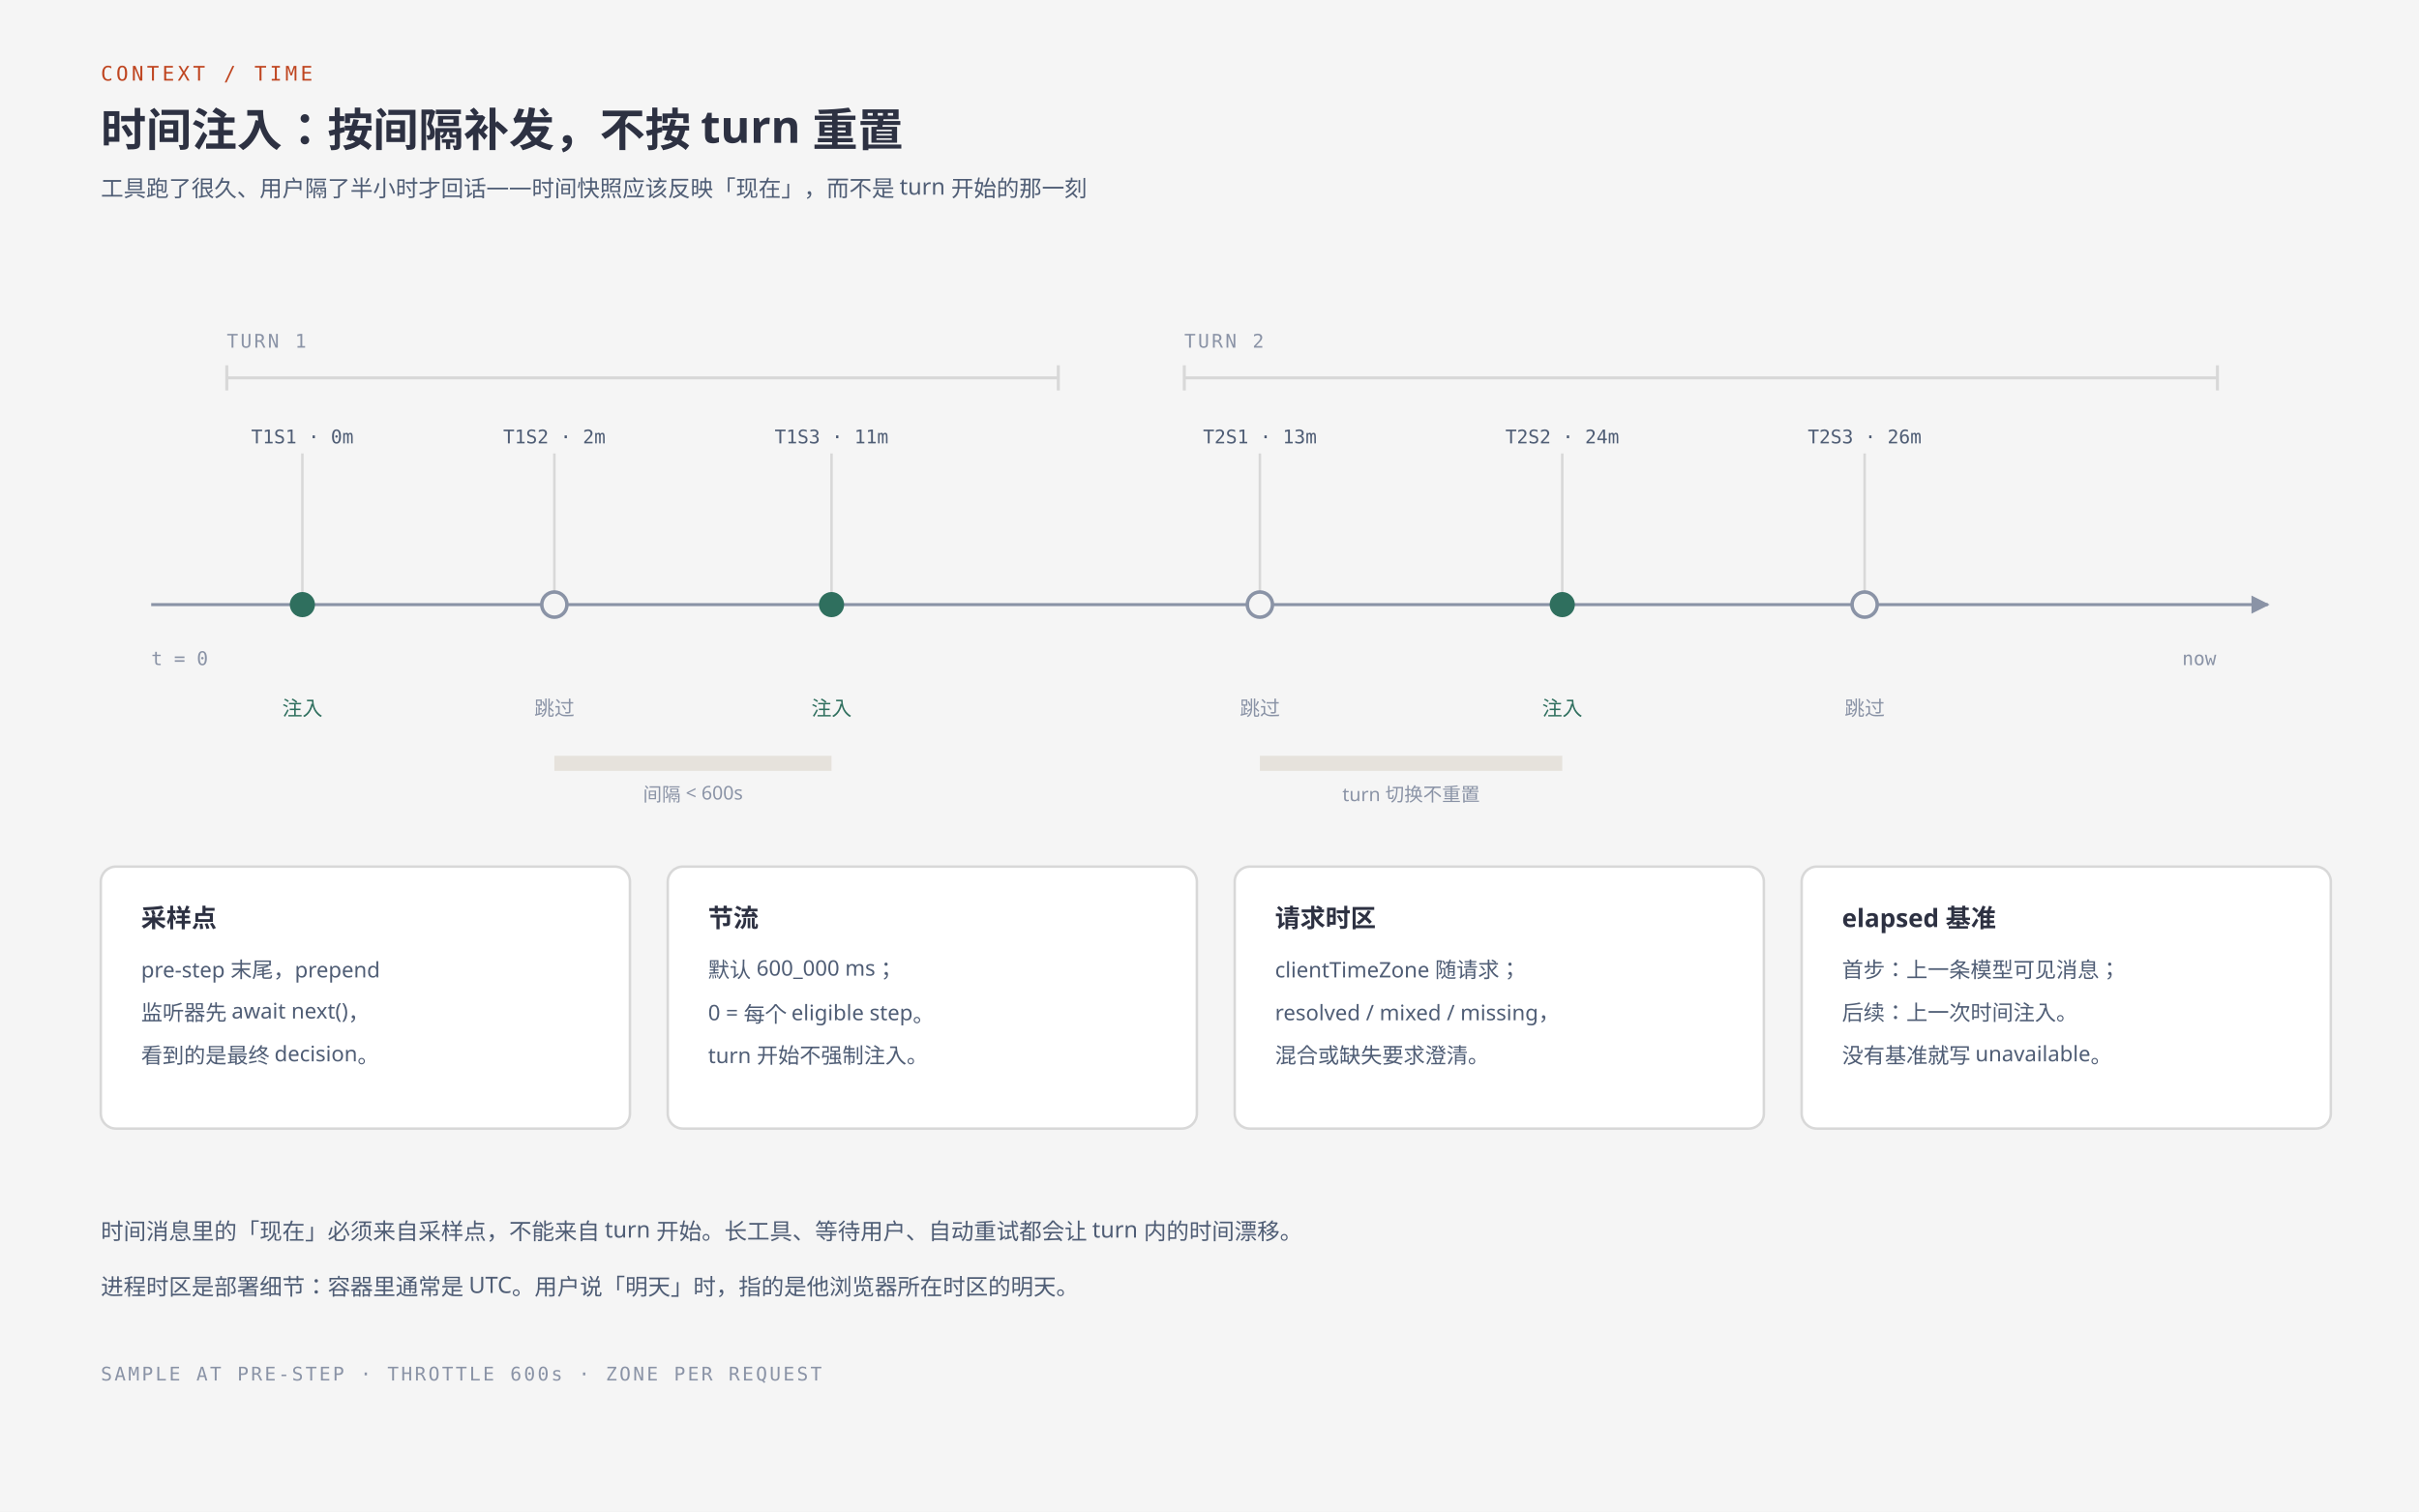
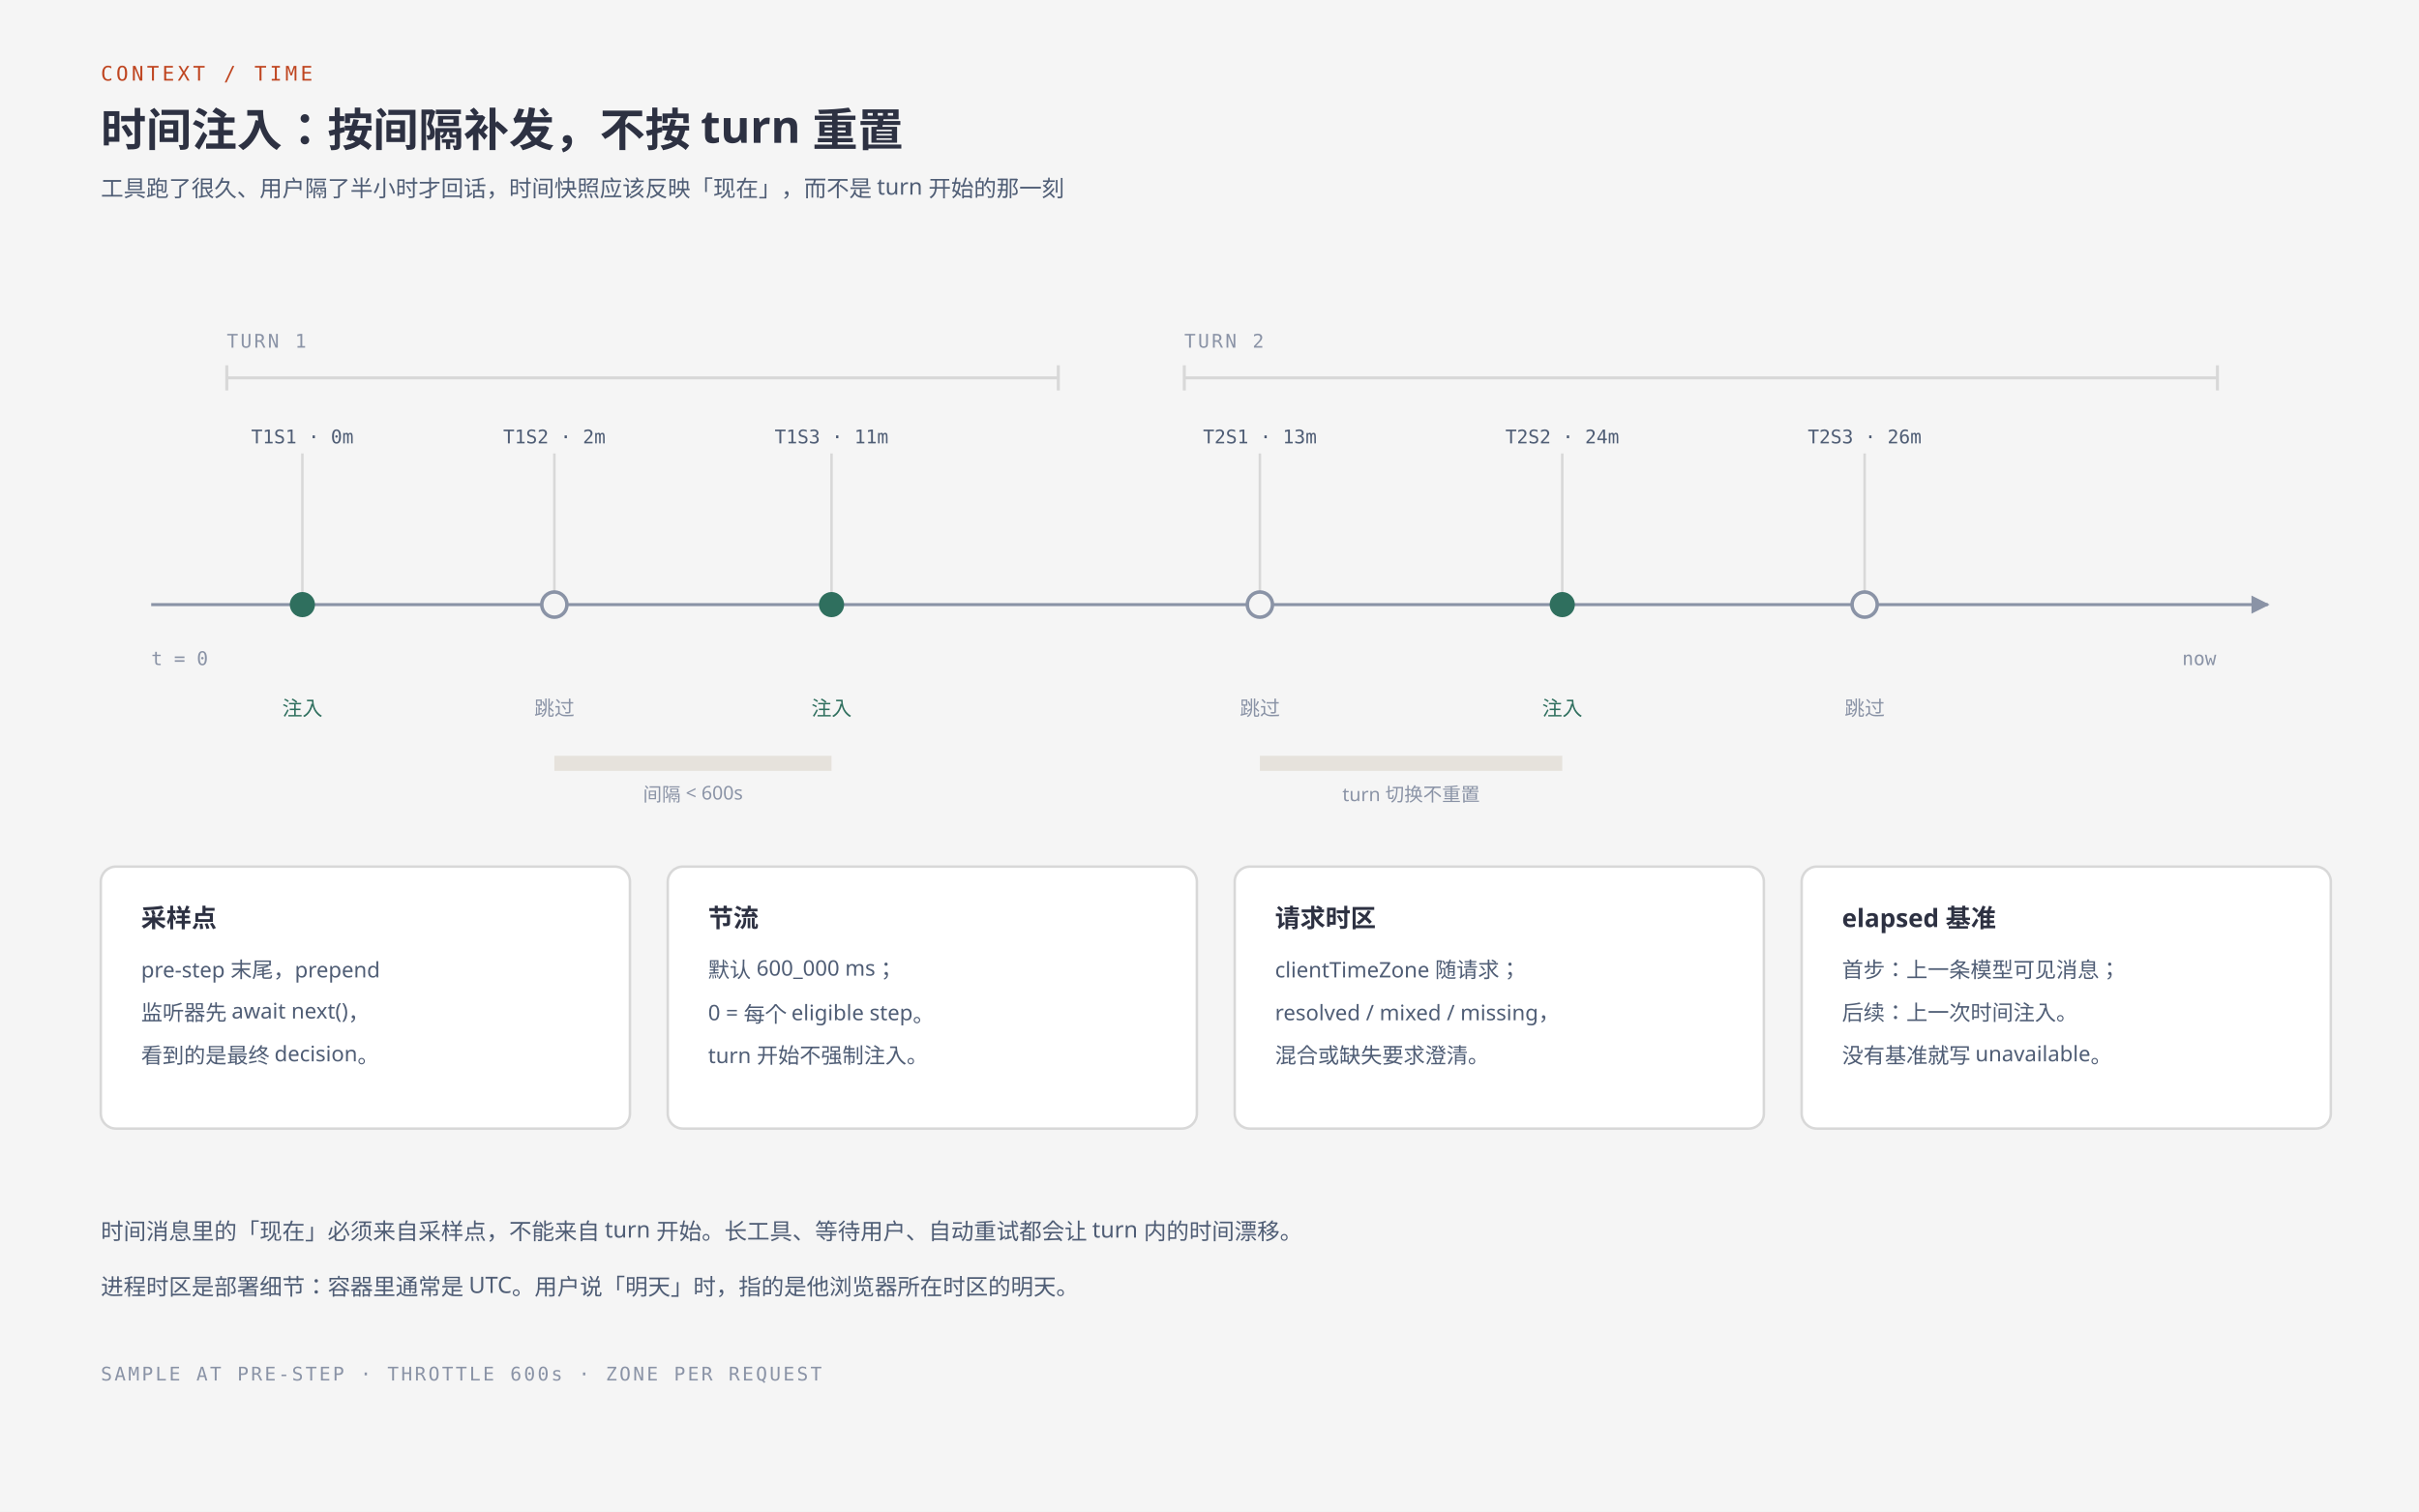
<svg xmlns="http://www.w3.org/2000/svg" width="960" height="600" viewBox="0 0 960 600" role="img" aria-labelledby="f03-d18c-title f03-d18c-desc">
  <defs>
    <marker id="f03-m18c" viewBox="0 0 10 10" refX="9" refY="5" markerWidth="6" markerHeight="6" orient="auto-start-reverse">
      <path d="M0,0 L10,5 L0,10 z" fill="#8a93a6" />
    </marker>
  </defs>
  <rect width="100%" height="100%" fill="#f5f5f5" />
  <text x="40" y="32" font-family="'Geist Mono','SF Mono',ui-monospace,monospace" font-size="8" letter-spacing="0.16em" fill="#bf4520">CONTEXT / TIME</text>
  <text x="40" y="58" font-family="'Geist','PingFang SC','Noto Sans SC',system-ui,sans-serif" font-size="18" font-weight="600" fill="#2d3142">时间注入：按间隔补发，不按 turn 重置</text>
-   <text x="40" y="78" font-family="'Geist','PingFang SC','Noto Sans SC',system-ui,sans-serif" font-size="9" fill="#4f5d75">工具跑了很久、用户隔了半小时才回话——时间快照应该反映「现在」，而不是 turn 开始的那一刻</text>
+   <text x="40" y="78" font-family="'Geist','PingFang SC','Noto Sans SC',system-ui,sans-serif" font-size="9" fill="#4f5d75">工具跑了很久、用户隔了半小时才回话，时间快照应该反映「现在」，而不是 turn 开始的那一刻</text>
  <line x1="90" y1="150" x2="420" y2="150" stroke="#d8d8d8" stroke-width="1.2" />
  <line x1="90" y1="145" x2="90" y2="155" stroke="#d8d8d8" stroke-width="1.2" />
  <line x1="420" y1="145" x2="420" y2="155" stroke="#d8d8d8" stroke-width="1.2" />
  <text x="90" y="138" font-family="'Geist Mono','SF Mono',ui-monospace,monospace" font-size="7.5" letter-spacing="0.12em" fill="#8a93a6">TURN 1</text>
  <line x1="470" y1="150" x2="880" y2="150" stroke="#d8d8d8" stroke-width="1.2" />
  <line x1="470" y1="145" x2="470" y2="155" stroke="#d8d8d8" stroke-width="1.2" />
  <line x1="880" y1="145" x2="880" y2="155" stroke="#d8d8d8" stroke-width="1.2" />
  <text x="470" y="138" font-family="'Geist Mono','SF Mono',ui-monospace,monospace" font-size="7.5" letter-spacing="0.12em" fill="#8a93a6">TURN 2</text>
  <line x1="60" y1="240" x2="900" y2="240" stroke="#8a93a6" stroke-width="1.2" marker-end="url(#f03-m18c)" />
  <text x="60" y="264" font-family="'Geist Mono','SF Mono',ui-monospace,monospace" font-size="7.5" fill="#8a93a6">t = 0</text>
  <text x="866" y="264" font-family="'Geist Mono','SF Mono',ui-monospace,monospace" font-size="7.5" fill="#8a93a6">now</text>
  <line x1="120" y1="180" x2="120" y2="240" stroke="#d8d8d8" stroke-width="1" />
  <circle cx="120" cy="240" r="5" fill="#2f6f5e" />
  <text x="120" y="176" text-anchor="middle" font-family="'Geist Mono','SF Mono',ui-monospace,monospace" font-size="7.5" fill="#4f5d75">T1S1 · 0m</text>
  <text x="120" y="284" text-anchor="middle" font-family="'Geist','PingFang SC','Noto Sans SC',system-ui,sans-serif" font-size="8" fill="#2f6f5e">注入</text>
  <line x1="220" y1="180" x2="220" y2="240" stroke="#d8d8d8" stroke-width="1" />
  <circle cx="220" cy="240" r="5" fill="#f5f5f5" stroke="#8a93a6" stroke-width="1.4" />
  <text x="220" y="176" text-anchor="middle" font-family="'Geist Mono','SF Mono',ui-monospace,monospace" font-size="7.5" fill="#4f5d75">T1S2 · 2m</text>
  <text x="220" y="284" text-anchor="middle" font-family="'Geist','PingFang SC','Noto Sans SC',system-ui,sans-serif" font-size="8" fill="#8a93a6">跳过</text>
  <line x1="330" y1="180" x2="330" y2="240" stroke="#d8d8d8" stroke-width="1" />
  <circle cx="330" cy="240" r="5" fill="#2f6f5e" />
  <text x="330" y="176" text-anchor="middle" font-family="'Geist Mono','SF Mono',ui-monospace,monospace" font-size="7.5" fill="#4f5d75">T1S3 · 11m</text>
  <text x="330" y="284" text-anchor="middle" font-family="'Geist','PingFang SC','Noto Sans SC',system-ui,sans-serif" font-size="8" fill="#2f6f5e">注入</text>
  <line x1="500" y1="180" x2="500" y2="240" stroke="#d8d8d8" stroke-width="1" />
  <circle cx="500" cy="240" r="5" fill="#f5f5f5" stroke="#8a93a6" stroke-width="1.4" />
  <text x="500" y="176" text-anchor="middle" font-family="'Geist Mono','SF Mono',ui-monospace,monospace" font-size="7.5" fill="#4f5d75">T2S1 · 13m</text>
  <text x="500" y="284" text-anchor="middle" font-family="'Geist','PingFang SC','Noto Sans SC',system-ui,sans-serif" font-size="8" fill="#8a93a6">跳过</text>
  <line x1="620" y1="180" x2="620" y2="240" stroke="#d8d8d8" stroke-width="1" />
  <circle cx="620" cy="240" r="5" fill="#2f6f5e" />
  <text x="620" y="176" text-anchor="middle" font-family="'Geist Mono','SF Mono',ui-monospace,monospace" font-size="7.5" fill="#4f5d75">T2S2 · 24m</text>
  <text x="620" y="284" text-anchor="middle" font-family="'Geist','PingFang SC','Noto Sans SC',system-ui,sans-serif" font-size="8" fill="#2f6f5e">注入</text>
  <line x1="740" y1="180" x2="740" y2="240" stroke="#d8d8d8" stroke-width="1" />
  <circle cx="740" cy="240" r="5" fill="#f5f5f5" stroke="#8a93a6" stroke-width="1.4" />
  <text x="740" y="176" text-anchor="middle" font-family="'Geist Mono','SF Mono',ui-monospace,monospace" font-size="7.5" fill="#4f5d75">T2S3 · 26m</text>
  <text x="740" y="284" text-anchor="middle" font-family="'Geist','PingFang SC','Noto Sans SC',system-ui,sans-serif" font-size="8" fill="#8a93a6">跳过</text>
  <rect x="220" y="300" width="110" height="6" fill="#e6e2dc" />
  <text x="275" y="318" text-anchor="middle" font-family="'Geist','PingFang SC','Noto Sans SC',system-ui,sans-serif" font-size="7.5" fill="#8a93a6">间隔 &lt; 600s</text>
  <rect x="500" y="300" width="120" height="6" fill="#e6e2dc" />
  <text x="560" y="318" text-anchor="middle" font-family="'Geist','PingFang SC','Noto Sans SC',system-ui,sans-serif" font-size="7.5" fill="#8a93a6">turn 切换不重置</text>
  <rect x="40" y="344" width="210" height="104" rx="6" fill="#ffffff" stroke="#d8d8d8" />
  <text x="56" y="368" font-family="'Geist','PingFang SC','Noto Sans SC',system-ui,sans-serif" font-size="10" font-weight="600" fill="#2d3142">采样点</text>
  <text x="56" y="388" font-family="'Geist','PingFang SC','Noto Sans SC',system-ui,sans-serif" font-size="8.5" fill="#4f5d75">pre-step 末尾，prepend</text>
  <text x="56" y="405" font-family="'Geist','PingFang SC','Noto Sans SC',system-ui,sans-serif" font-size="8.5" fill="#4f5d75">监听器先 await next()，</text>
  <text x="56" y="422" font-family="'Geist','PingFang SC','Noto Sans SC',system-ui,sans-serif" font-size="8.5" fill="#4f5d75">看到的是最终 decision。</text>
  <rect x="265" y="344" width="210" height="104" rx="6" fill="#ffffff" stroke="#d8d8d8" />
  <text x="281" y="368" font-family="'Geist','PingFang SC','Noto Sans SC',system-ui,sans-serif" font-size="10" font-weight="600" fill="#2d3142">节流</text>
  <text x="281" y="388" font-family="'Geist','PingFang SC','Noto Sans SC',system-ui,sans-serif" font-size="8.5" fill="#4f5d75">默认 600_000 ms；</text>
  <text x="281" y="405" font-family="'Geist','PingFang SC','Noto Sans SC',system-ui,sans-serif" font-size="8.5" fill="#4f5d75">0 = 每个 eligible step。</text>
  <text x="281" y="422" font-family="'Geist','PingFang SC','Noto Sans SC',system-ui,sans-serif" font-size="8.5" fill="#4f5d75">turn 开始不强制注入。</text>
  <rect x="490" y="344" width="210" height="104" rx="6" fill="#ffffff" stroke="#d8d8d8" />
  <text x="506" y="368" font-family="'Geist','PingFang SC','Noto Sans SC',system-ui,sans-serif" font-size="10" font-weight="600" fill="#2d3142">请求时区</text>
  <text x="506" y="388" font-family="'Geist','PingFang SC','Noto Sans SC',system-ui,sans-serif" font-size="8.5" fill="#4f5d75">clientTimeZone 随请求；</text>
  <text x="506" y="405" font-family="'Geist','PingFang SC','Noto Sans SC',system-ui,sans-serif" font-size="8.5" fill="#4f5d75">resolved / mixed / missing，</text>
  <text x="506" y="422" font-family="'Geist','PingFang SC','Noto Sans SC',system-ui,sans-serif" font-size="8.5" fill="#4f5d75">混合或缺失要求澄清。</text>
  <rect x="715" y="344" width="210" height="104" rx="6" fill="#ffffff" stroke="#d8d8d8" />
  <text x="731" y="368" font-family="'Geist','PingFang SC','Noto Sans SC',system-ui,sans-serif" font-size="10" font-weight="600" fill="#2d3142">elapsed 基准</text>
  <text x="731" y="388" font-family="'Geist','PingFang SC','Noto Sans SC',system-ui,sans-serif" font-size="8.5" fill="#4f5d75">首步：上一条模型可见消息；</text>
  <text x="731" y="405" font-family="'Geist','PingFang SC','Noto Sans SC',system-ui,sans-serif" font-size="8.5" fill="#4f5d75">后续：上一次时间注入。</text>
  <text x="731" y="422" font-family="'Geist','PingFang SC','Noto Sans SC',system-ui,sans-serif" font-size="8.5" fill="#4f5d75">没有基准就写 unavailable。</text>
  <text x="40" y="492" font-family="'Geist','PingFang SC','Noto Sans SC',system-ui,sans-serif" font-size="9" fill="#4f5d75">时间消息里的「现在」必须来自采样点，不能来自 turn 开始。长工具、等待用户、自动重试都会让 turn 内的时间漂移。</text>
  <text x="40" y="514" font-family="'Geist','PingFang SC','Noto Sans SC',system-ui,sans-serif" font-size="9" fill="#4f5d75">进程时区是部署细节：容器里通常是 UTC。用户说「明天」时，指的是他浏览器所在时区的明天。</text>
  <text x="40" y="548" font-family="'Geist Mono','SF Mono',ui-monospace,monospace" font-size="7.5" letter-spacing="0.12em" fill="#8a93a6">SAMPLE AT PRE-STEP · THROTTLE 600s · ZONE PER REQUEST</text>
</svg>
